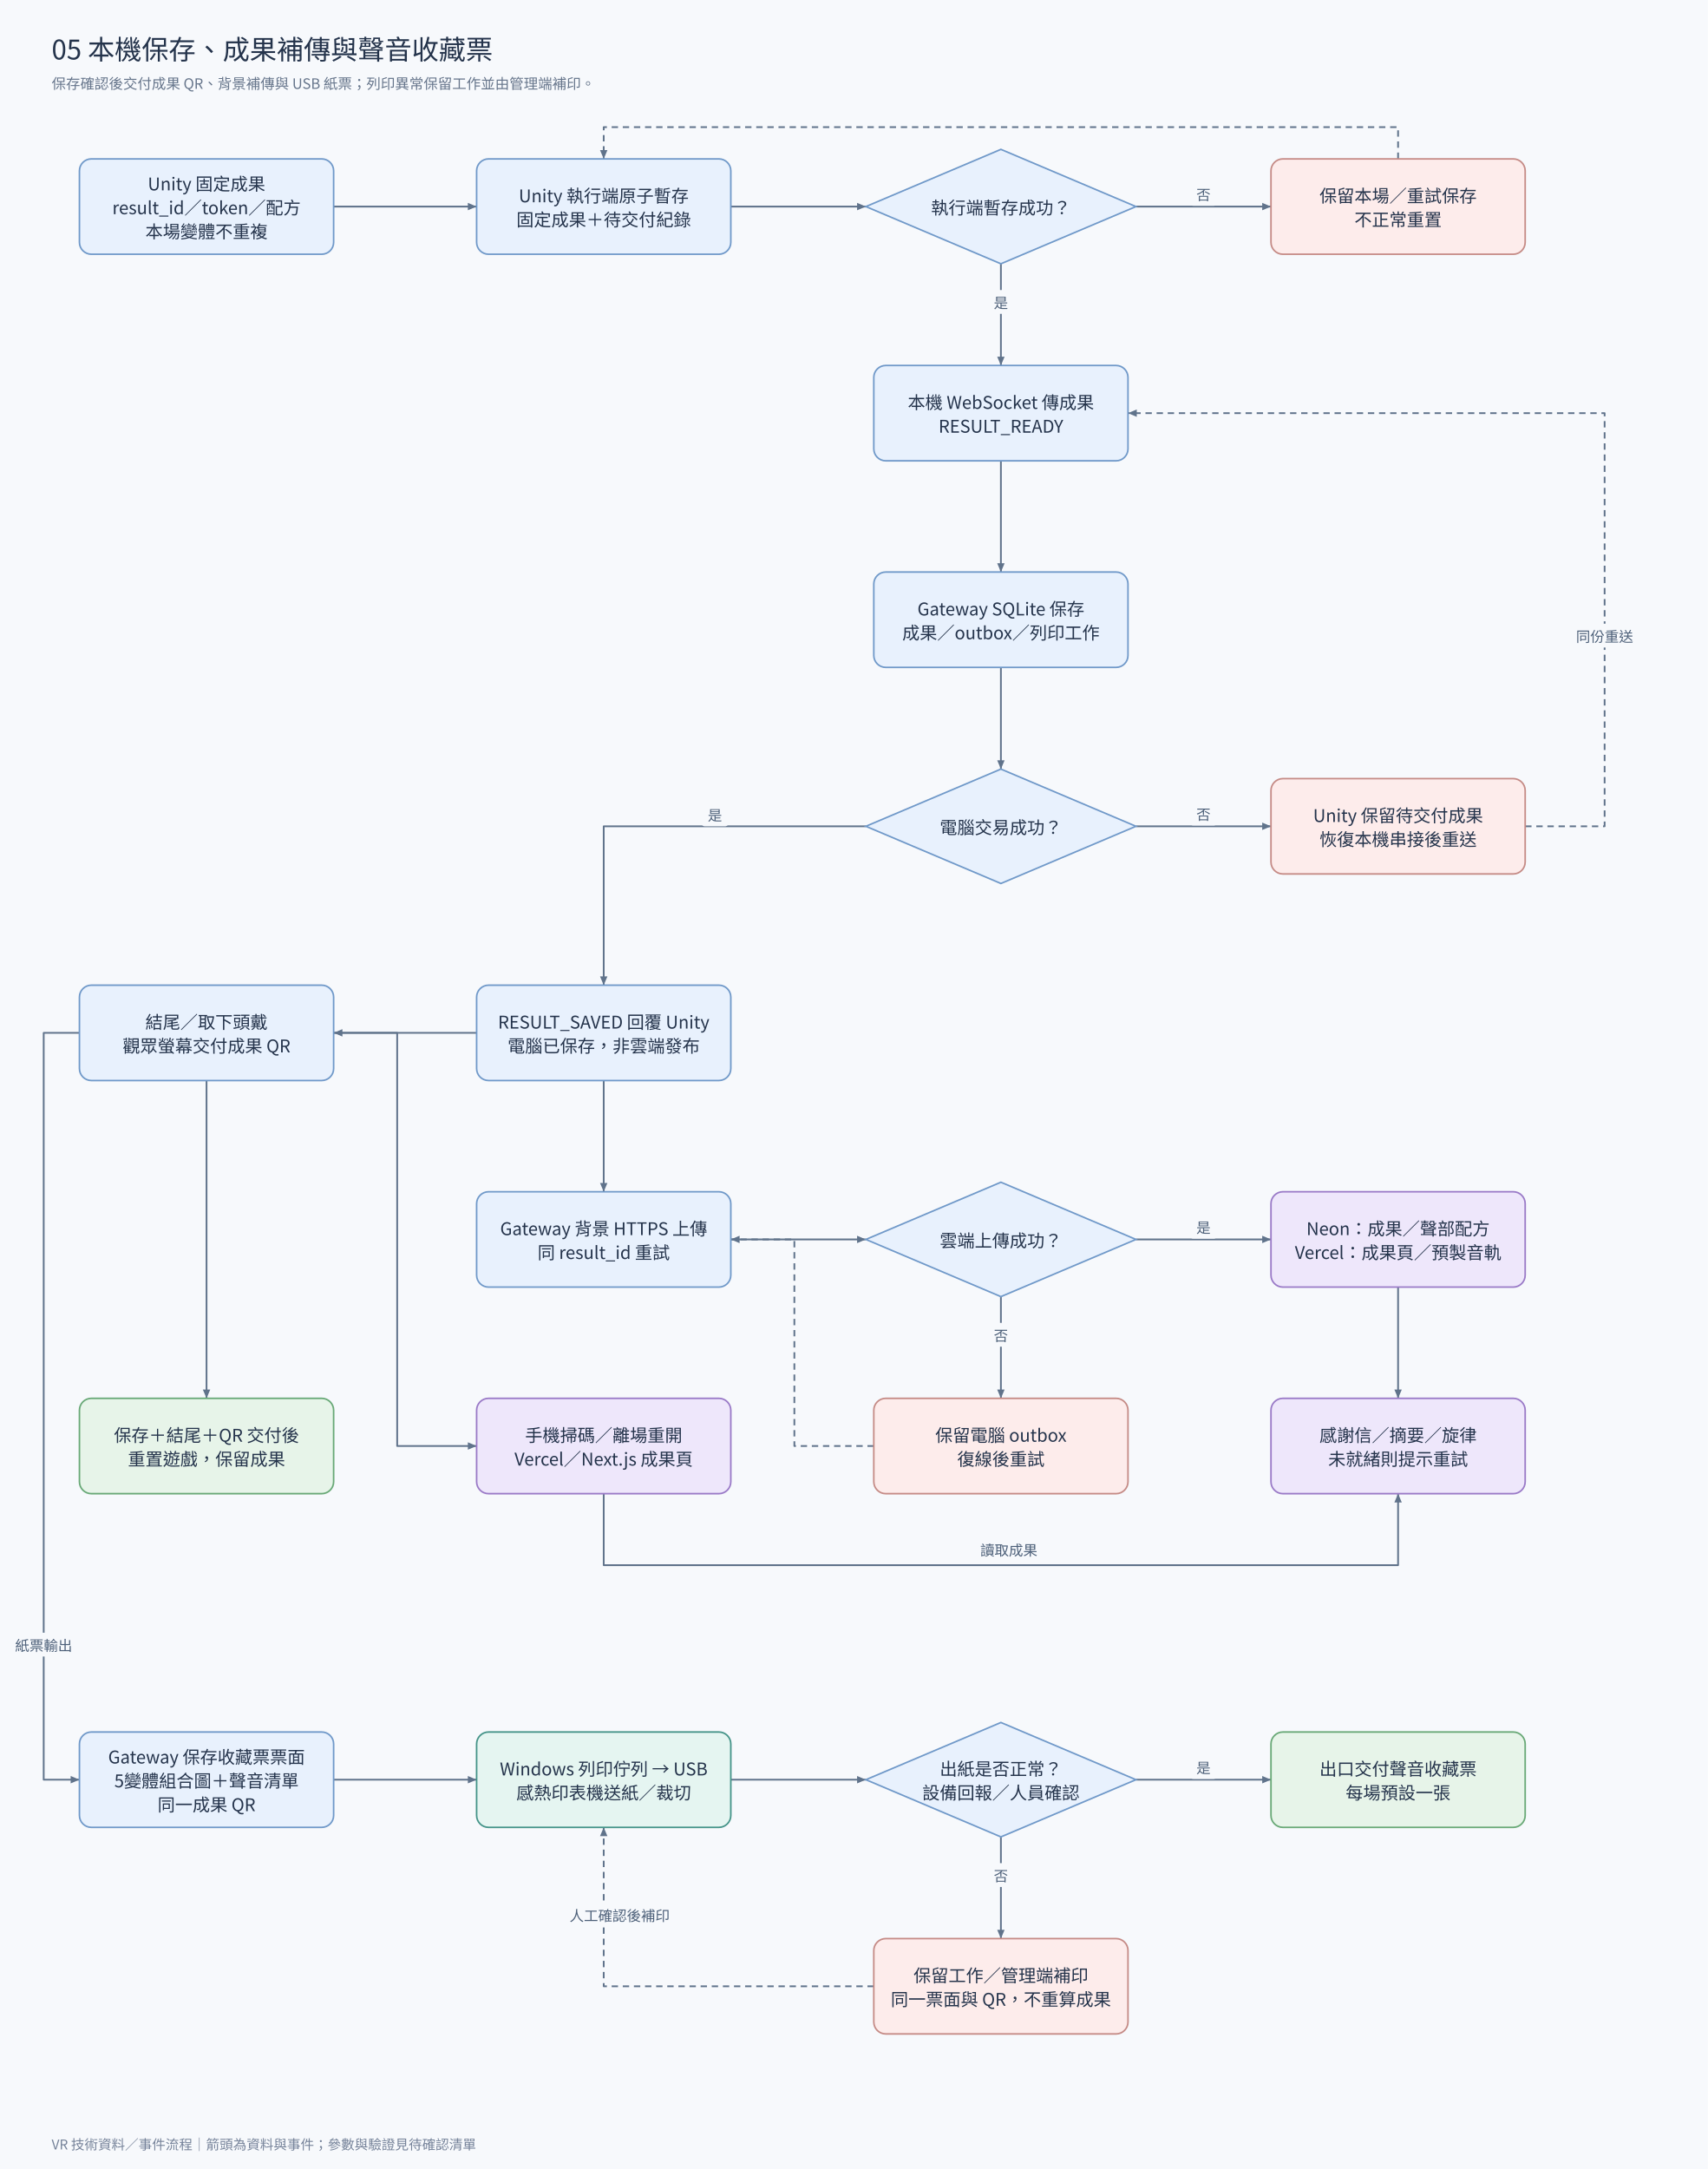
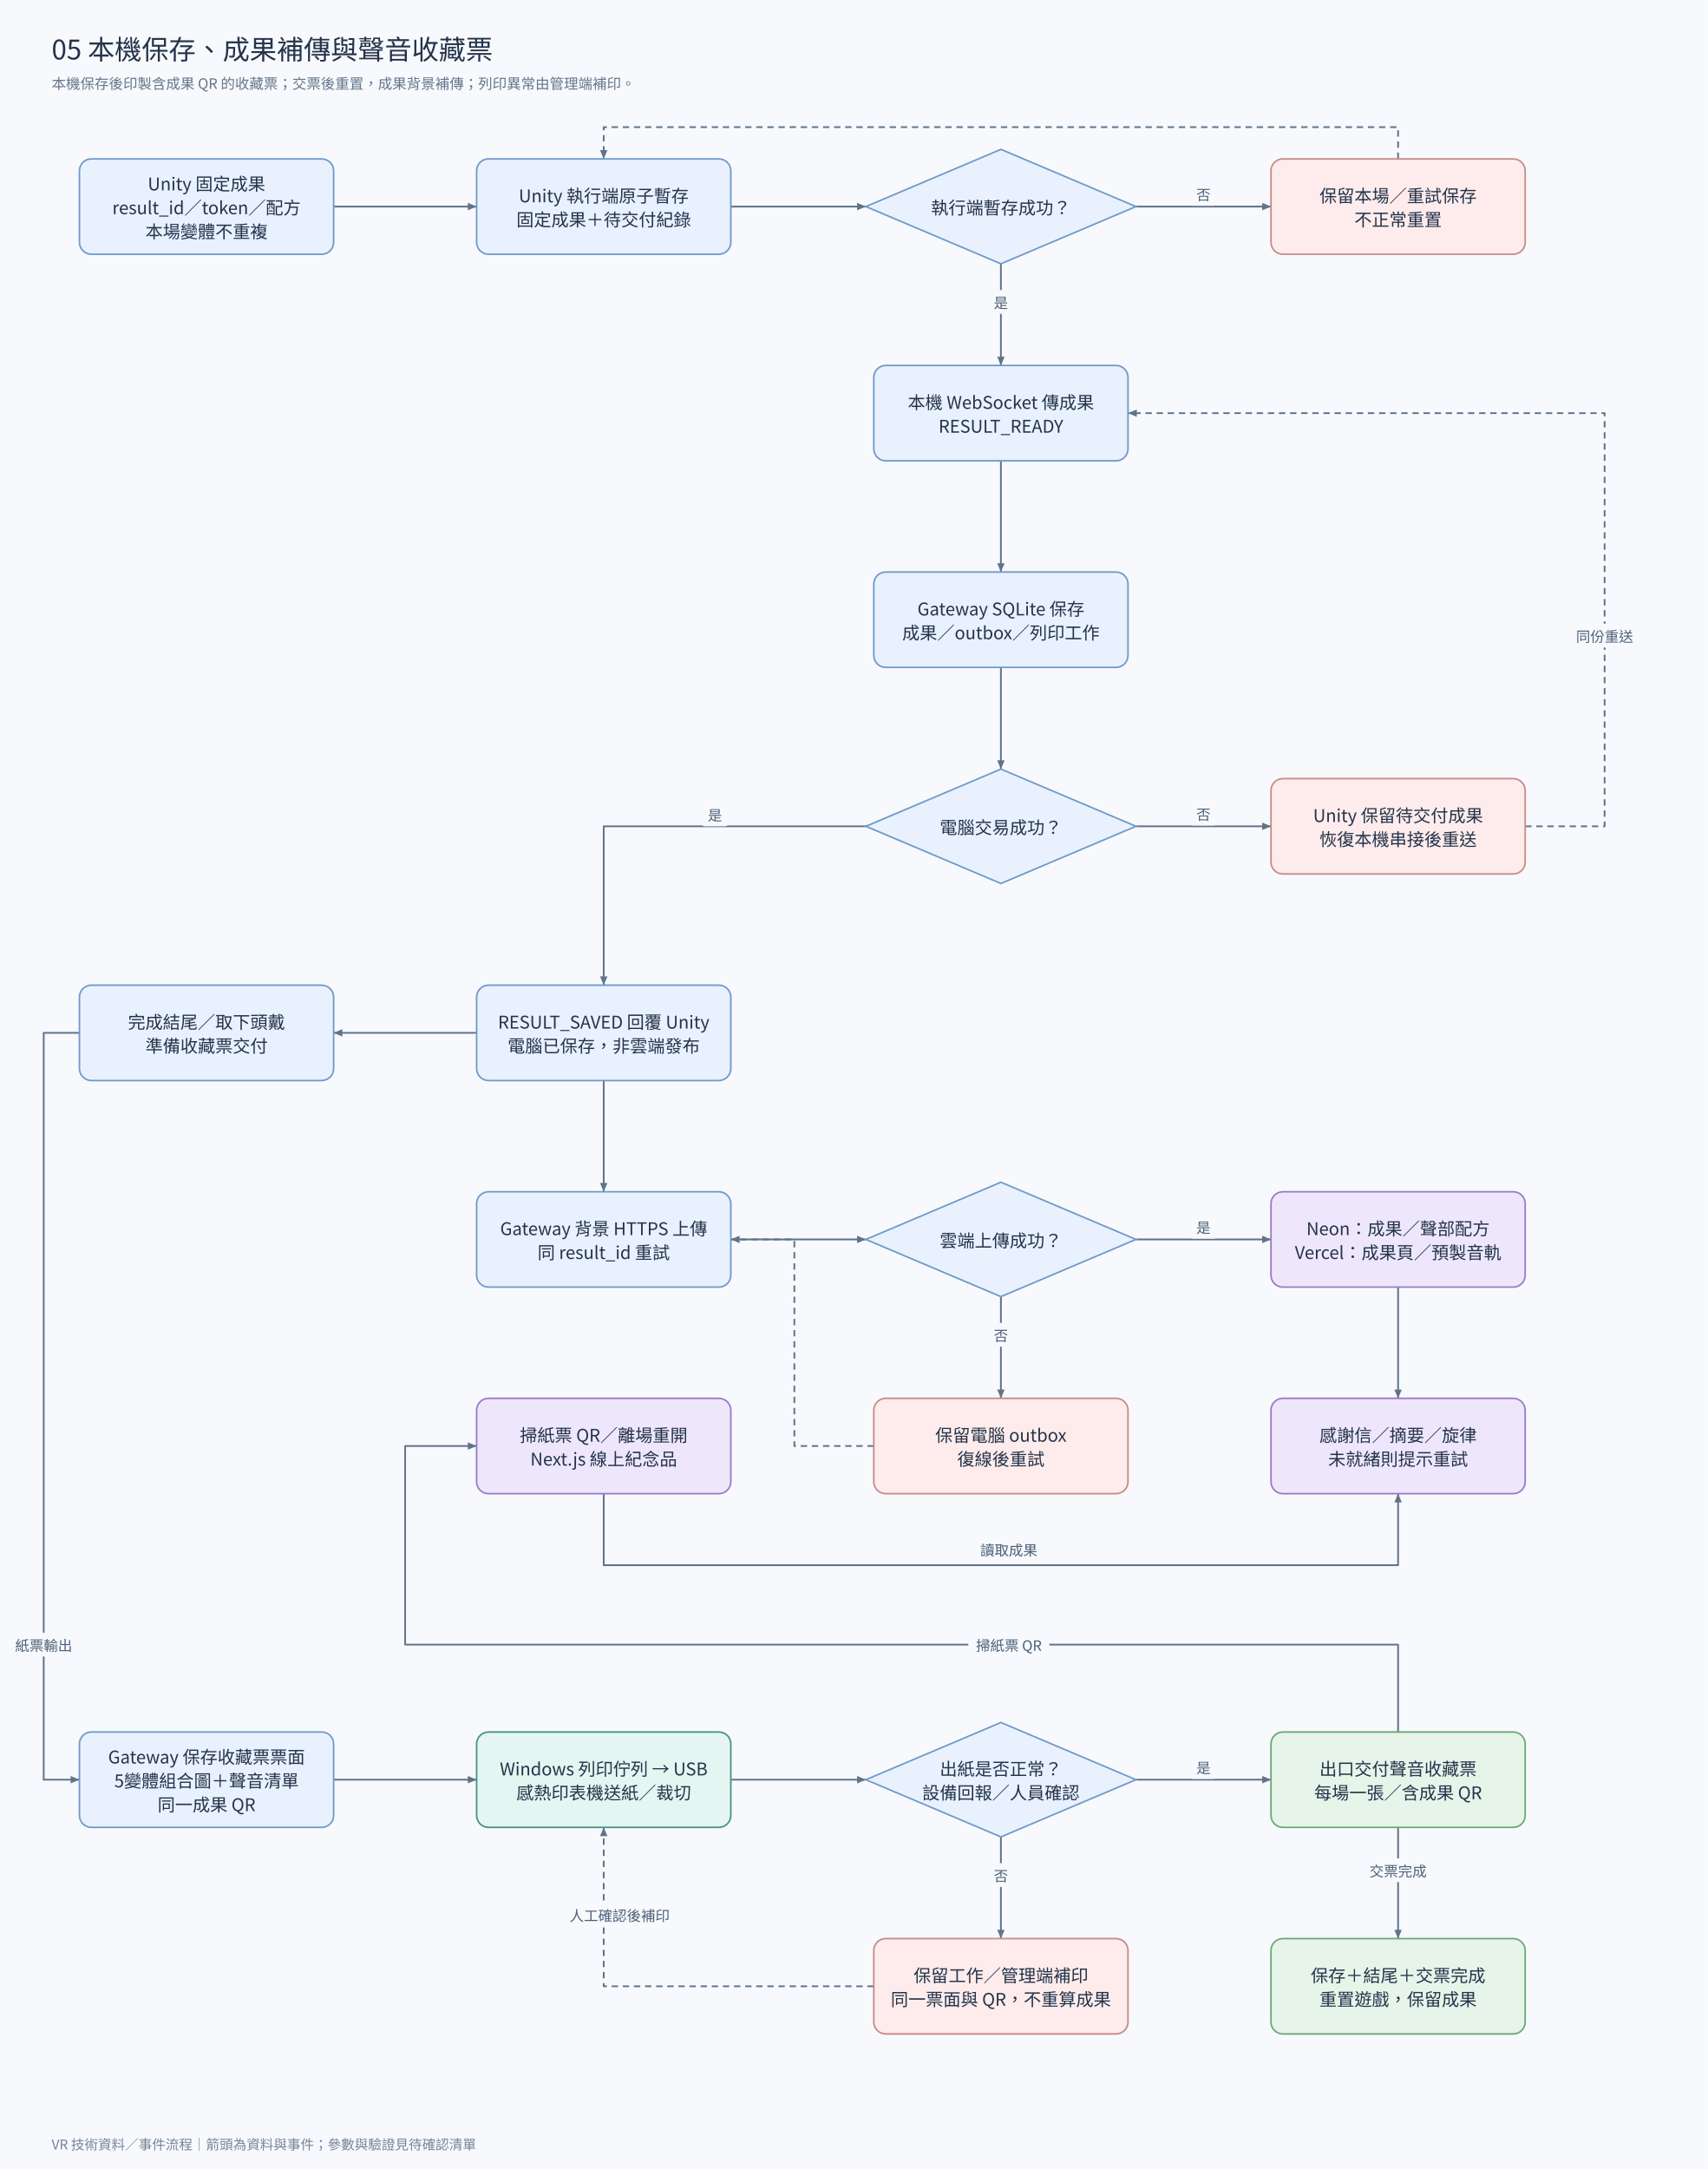
<svg xmlns="http://www.w3.org/2000/svg" width="2150" height="2730" viewBox="0 0 2150 2730">
  <rect width="2150" height="2730" fill="#f7f9fc" />
  <polyline points="420,260.0 600,260.0" fill="none" stroke="#60738b" stroke-width="2.2" stroke-linejoin="round" />
  <polygon points="600.00,260.00 588.95,264.67 588.95,255.33" fill="#60738b" />
  <polyline points="920,260.0 1090,260.0" fill="none" stroke="#60738b" stroke-width="2.2" stroke-linejoin="round" />
  <polygon points="1090.00,260.00 1078.95,264.67 1078.95,255.33" fill="#60738b" />
  <polyline points="1430,260.0 1600,260.0" fill="none" stroke="#60738b" stroke-width="2.2" stroke-linejoin="round" />
  <polygon points="1600.00,260.00 1588.95,264.67 1588.95,255.33" fill="#60738b" />
  <rect x="1498.0" y="229.0" width="34.0" height="30" rx="4" fill="#f7f9fc" />
  <text x="1515.0" y="244.0" dominant-baseline="central" font-family="Microsoft JhengHei, Noto Sans CJK TC, sans-serif" font-size="18" fill="#4d6079" text-anchor="middle">否</text>
  <polyline points="1760.0,200 1760,160 760,160 760.0,200" fill="none" stroke="#60738b" stroke-width="2.2" stroke-linejoin="round" stroke-dasharray="8 6" />
  <polygon points="760.00,200.00 755.33,188.95 764.67,188.95" fill="#60738b" />
  <polyline points="1260.0,332 1260.0,460" fill="none" stroke="#60738b" stroke-width="2.2" stroke-linejoin="round" />
  <polygon points="1260.00,460.00 1255.33,448.95 1264.67,448.95" fill="#60738b" />
  <rect x="1243.0" y="365.0" width="34.0" height="30" rx="4" fill="#f7f9fc" />
  <text x="1260.0" y="380.0" dominant-baseline="central" font-family="Microsoft JhengHei, Noto Sans CJK TC, sans-serif" font-size="18" fill="#4d6079" text-anchor="middle">是</text>
  <polyline points="1260.0,580 1260.0,720" fill="none" stroke="#60738b" stroke-width="2.2" stroke-linejoin="round" />
  <polygon points="1260.00,720.00 1255.33,708.95 1264.67,708.95" fill="#60738b" />
  <polyline points="1260.0,840 1260.0,968" fill="none" stroke="#60738b" stroke-width="2.2" stroke-linejoin="round" />
  <polygon points="1260.00,968.00 1255.33,956.95 1264.67,956.95" fill="#60738b" />
  <polyline points="1430,1040.0 1600,1040.0" fill="none" stroke="#60738b" stroke-width="2.2" stroke-linejoin="round" />
  <polygon points="1600.00,1040.00 1588.95,1044.67 1588.95,1035.33" fill="#60738b" />
  <rect x="1498.0" y="1009.0" width="34.0" height="30" rx="4" fill="#f7f9fc" />
  <text x="1515.0" y="1024.0" dominant-baseline="central" font-family="Microsoft JhengHei, Noto Sans CJK TC, sans-serif" font-size="18" fill="#4d6079" text-anchor="middle">否</text>
  <polyline points="1920,1040.0 2020,1040 2020,520 1420,520.0" fill="none" stroke="#60738b" stroke-width="2.2" stroke-linejoin="round" stroke-dasharray="8 6" />
  <polygon points="1420.00,520.00 1431.05,515.33 1431.05,524.67" fill="#60738b" />
  <rect x="1976.0" y="785" width="88.0" height="30" rx="4" fill="#f7f9fc" />
  <text x="2020" y="800" dominant-baseline="central" font-family="Microsoft JhengHei, Noto Sans CJK TC, sans-serif" font-size="18" fill="#4d6079" text-anchor="middle">同份重送</text>
  <polyline points="1090,1040.0 1000,1040 760,1040 760.0,1240" fill="none" stroke="#60738b" stroke-width="2.2" stroke-linejoin="round" />
  <polygon points="760.00,1240.00 755.33,1228.95 764.67,1228.95" fill="#60738b" />
  <rect x="883.0" y="1010" width="34.0" height="30" rx="4" fill="#f7f9fc" />
  <text x="900" y="1025" dominant-baseline="central" font-family="Microsoft JhengHei, Noto Sans CJK TC, sans-serif" font-size="18" fill="#4d6079" text-anchor="middle">是</text>
  <polyline points="600,1300.0 420,1300.0" fill="none" stroke="#60738b" stroke-width="2.2" stroke-linejoin="round" />
  <polygon points="420.00,1300.00 431.05,1295.33 431.05,1304.67" fill="#60738b" />
  <polyline points="760.0,1360 760.0,1500" fill="none" stroke="#60738b" stroke-width="2.2" stroke-linejoin="round" />
  <polygon points="760.00,1500.00 755.33,1488.95 764.67,1488.95" fill="#60738b" />
-   <polyline points="260.0,1360 260.0,1760" fill="none" stroke="#60738b" stroke-width="2.2" stroke-linejoin="round" />
-   <polygon points="260.00,1760.00 255.33,1748.95 264.67,1748.95" fill="#60738b" />
-   <polyline points="420,1300.0 500,1300 500,1820 600,1820.0" fill="none" stroke="#60738b" stroke-width="2.2" stroke-linejoin="round" />
-   <polygon points="600.00,1820.00 588.95,1824.67 588.95,1815.33" fill="#60738b" />
  <polyline points="920,1560.0 1090,1560.0" fill="none" stroke="#60738b" stroke-width="2.2" stroke-linejoin="round" />
  <polygon points="1090.00,1560.00 1078.95,1564.67 1078.95,1555.33" fill="#60738b" />
  <polyline points="1430,1560.0 1600,1560.0" fill="none" stroke="#60738b" stroke-width="2.2" stroke-linejoin="round" />
  <polygon points="1600.00,1560.00 1588.95,1564.67 1588.95,1555.33" fill="#60738b" />
  <rect x="1498.0" y="1529.0" width="34.0" height="30" rx="4" fill="#f7f9fc" />
  <text x="1515.0" y="1544.0" dominant-baseline="central" font-family="Microsoft JhengHei, Noto Sans CJK TC, sans-serif" font-size="18" fill="#4d6079" text-anchor="middle">是</text>
  <polyline points="1260.0,1632 1260.0,1760" fill="none" stroke="#60738b" stroke-width="2.2" stroke-linejoin="round" />
  <polygon points="1260.00,1760.00 1255.33,1748.95 1264.67,1748.95" fill="#60738b" />
  <rect x="1243.0" y="1665.0" width="34.0" height="30" rx="4" fill="#f7f9fc" />
  <text x="1260.0" y="1680.0" dominant-baseline="central" font-family="Microsoft JhengHei, Noto Sans CJK TC, sans-serif" font-size="18" fill="#4d6079" text-anchor="middle">否</text>
  <polyline points="1100,1820.0 1000,1820 1000,1560 920,1560.0" fill="none" stroke="#60738b" stroke-width="2.2" stroke-linejoin="round" stroke-dasharray="8 6" />
  <polygon points="920.00,1560.00 931.05,1555.33 931.05,1564.67" fill="#60738b" />
  <polyline points="1760.0,1620 1760.0,1760" fill="none" stroke="#60738b" stroke-width="2.2" stroke-linejoin="round" />
  <polygon points="1760.00,1760.00 1755.33,1748.95 1764.67,1748.95" fill="#60738b" />
  <polyline points="760.0,1880 760,1970 1760,1970 1760.0,1880" fill="none" stroke="#60738b" stroke-width="2.2" stroke-linejoin="round" />
  <polygon points="1760.00,1880.00 1764.67,1891.05 1755.33,1891.05" fill="#60738b" />
  <rect x="1226.0" y="1935" width="88.0" height="30" rx="4" fill="#f7f9fc" />
  <text x="1270" y="1950" dominant-baseline="central" font-family="Microsoft JhengHei, Noto Sans CJK TC, sans-serif" font-size="18" fill="#4d6079" text-anchor="middle">讀取成果</text>
  <polyline points="100,1300.0 55,1300 55,2240 100,2240.0" fill="none" stroke="#60738b" stroke-width="2.2" stroke-linejoin="round" />
  <polygon points="100.00,2240.00 88.95,2244.67 88.95,2235.33" fill="#60738b" />
  <rect x="11.0" y="2055" width="88.0" height="30" rx="4" fill="#f7f9fc" />
  <text x="55" y="2070" dominant-baseline="central" font-family="Microsoft JhengHei, Noto Sans CJK TC, sans-serif" font-size="18" fill="#4d6079" text-anchor="middle">紙票輸出</text>
  <polyline points="420,2240.0 600,2240.0" fill="none" stroke="#60738b" stroke-width="2.2" stroke-linejoin="round" />
  <polygon points="600.00,2240.00 588.95,2244.67 588.95,2235.33" fill="#60738b" />
  <polyline points="920,2240.0 1090,2240.0" fill="none" stroke="#60738b" stroke-width="2.2" stroke-linejoin="round" />
  <polygon points="1090.00,2240.00 1078.95,2244.67 1078.95,2235.33" fill="#60738b" />
  <polyline points="1430,2240.0 1600,2240.0" fill="none" stroke="#60738b" stroke-width="2.2" stroke-linejoin="round" />
  <polygon points="1600.00,2240.00 1588.95,2244.67 1588.95,2235.33" fill="#60738b" />
  <rect x="1498.0" y="2209.0" width="34.0" height="30" rx="4" fill="#f7f9fc" />
  <text x="1515.0" y="2224.0" dominant-baseline="central" font-family="Microsoft JhengHei, Noto Sans CJK TC, sans-serif" font-size="18" fill="#4d6079" text-anchor="middle">是</text>
  <polyline points="1260.0,2312 1260.0,2440" fill="none" stroke="#60738b" stroke-width="2.2" stroke-linejoin="round" />
  <polygon points="1260.00,2440.00 1255.33,2428.95 1264.67,2428.95" fill="#60738b" />
  <rect x="1243.0" y="2345.0" width="34.0" height="30" rx="4" fill="#f7f9fc" />
  <text x="1260.0" y="2360.0" dominant-baseline="central" font-family="Microsoft JhengHei, Noto Sans CJK TC, sans-serif" font-size="18" fill="#4d6079" text-anchor="middle">否</text>
  <polyline points="1100,2500.0 760,2500 760.0,2300" fill="none" stroke="#60738b" stroke-width="2.2" stroke-linejoin="round" stroke-dasharray="8 6" />
  <polygon points="760.00,2300.00 764.67,2311.05 755.33,2311.05" fill="#60738b" />
  <rect x="709.0" y="2395" width="142.0" height="30" rx="4" fill="#f7f9fc" />
  <text x="780" y="2410" dominant-baseline="central" font-family="Microsoft JhengHei, Noto Sans CJK TC, sans-serif" font-size="18" fill="#4d6079" text-anchor="middle">人工確認後補印</text>
+   <polyline points="1760.0,2300 1760.0,2440" fill="none" stroke="#60738b" stroke-width="2.2" stroke-linejoin="round" />
+   <polygon points="1760.00,2440.00 1755.33,2428.95 1764.67,2428.95" fill="#60738b" />
+   <rect x="1716.0" y="2339.0" width="88.0" height="30" rx="4" fill="#f7f9fc" />
+   <text x="1760.0" y="2354.0" dominant-baseline="central" font-family="Microsoft JhengHei, Noto Sans CJK TC, sans-serif" font-size="18" fill="#4d6079" text-anchor="middle">交票完成</text>
+   <polyline points="1760.0,2180 1760,2070 510,2070 510,1820 600,1820.0" fill="none" stroke="#60738b" stroke-width="2.2" stroke-linejoin="round" />
+   <polygon points="600.00,1820.00 588.95,1824.67 588.95,1815.33" fill="#60738b" />
+   <rect x="1219.0" y="2055" width="102.0" height="30" rx="4" fill="#f7f9fc" />
+   <text x="1270" y="2070" dominant-baseline="central" font-family="Microsoft JhengHei, Noto Sans CJK TC, sans-serif" font-size="18" fill="#4d6079" text-anchor="middle">掃紙票 QR</text>
  <rect x="100" y="200" width="320" height="120" rx="15" fill="#e8f1fd" stroke="#7099c9" stroke-width="2" />
  <text x="260.0" y="230.0" dominant-baseline="central" font-family="Microsoft JhengHei, Noto Sans CJK TC, sans-serif" font-size="22" fill="#24334b" text-anchor="middle">Unity 固定成果</text>
  <text x="260.0" y="260.0" dominant-baseline="central" font-family="Microsoft JhengHei, Noto Sans CJK TC, sans-serif" font-size="22" fill="#24334b" text-anchor="middle">result_id／token／配方</text>
  <text x="260.0" y="290.0" dominant-baseline="central" font-family="Microsoft JhengHei, Noto Sans CJK TC, sans-serif" font-size="22" fill="#24334b" text-anchor="middle">本場變體不重複</text>
  <rect x="600" y="200" width="320" height="120" rx="15" fill="#e8f1fd" stroke="#7099c9" stroke-width="2" />
  <text x="760.0" y="245.0" dominant-baseline="central" font-family="Microsoft JhengHei, Noto Sans CJK TC, sans-serif" font-size="22" fill="#24334b" text-anchor="middle">Unity 執行端原子暫存</text>
  <text x="760.0" y="275.0" dominant-baseline="central" font-family="Microsoft JhengHei, Noto Sans CJK TC, sans-serif" font-size="22" fill="#24334b" text-anchor="middle">固定成果＋待交付紀錄</text>
  <polygon points="1260.0,188 1430,260.0 1260.0,332 1090,260.0" fill="#e8f1fd" stroke="#7099c9" stroke-width="2" />
  <text x="1260.0" y="260.0" dominant-baseline="central" font-family="Microsoft JhengHei, Noto Sans CJK TC, sans-serif" font-size="22" fill="#24334b" text-anchor="middle">執行端暫存成功？</text>
  <rect x="1600" y="200" width="320" height="120" rx="15" fill="#fdeceb" stroke="#c58b86" stroke-width="2" />
  <text x="1760.0" y="245.0" dominant-baseline="central" font-family="Microsoft JhengHei, Noto Sans CJK TC, sans-serif" font-size="22" fill="#24334b" text-anchor="middle">保留本場／重試保存</text>
  <text x="1760.0" y="275.0" dominant-baseline="central" font-family="Microsoft JhengHei, Noto Sans CJK TC, sans-serif" font-size="22" fill="#24334b" text-anchor="middle">不正常重置</text>
  <rect x="1100" y="460" width="320" height="120" rx="15" fill="#e8f1fd" stroke="#7099c9" stroke-width="2" />
  <text x="1260.0" y="505.0" dominant-baseline="central" font-family="Microsoft JhengHei, Noto Sans CJK TC, sans-serif" font-size="22" fill="#24334b" text-anchor="middle">本機 WebSocket 傳成果</text>
  <text x="1260.0" y="535.0" dominant-baseline="central" font-family="Microsoft JhengHei, Noto Sans CJK TC, sans-serif" font-size="22" fill="#24334b" text-anchor="middle">RESULT_READY</text>
  <rect x="1100" y="720" width="320" height="120" rx="15" fill="#e8f1fd" stroke="#7099c9" stroke-width="2" />
  <text x="1260.0" y="765.0" dominant-baseline="central" font-family="Microsoft JhengHei, Noto Sans CJK TC, sans-serif" font-size="22" fill="#24334b" text-anchor="middle">Gateway SQLite 保存</text>
  <text x="1260.0" y="795.0" dominant-baseline="central" font-family="Microsoft JhengHei, Noto Sans CJK TC, sans-serif" font-size="22" fill="#24334b" text-anchor="middle">成果／outbox／列印工作</text>
  <polygon points="1260.0,968 1430,1040.0 1260.0,1112 1090,1040.0" fill="#e8f1fd" stroke="#7099c9" stroke-width="2" />
  <text x="1260.0" y="1040.0" dominant-baseline="central" font-family="Microsoft JhengHei, Noto Sans CJK TC, sans-serif" font-size="22" fill="#24334b" text-anchor="middle">電腦交易成功？</text>
  <rect x="1600" y="980" width="320" height="120" rx="15" fill="#fdeceb" stroke="#c58b86" stroke-width="2" />
  <text x="1760.0" y="1025.0" dominant-baseline="central" font-family="Microsoft JhengHei, Noto Sans CJK TC, sans-serif" font-size="22" fill="#24334b" text-anchor="middle">Unity 保留待交付成果</text>
  <text x="1760.0" y="1055.0" dominant-baseline="central" font-family="Microsoft JhengHei, Noto Sans CJK TC, sans-serif" font-size="22" fill="#24334b" text-anchor="middle">恢復本機串接後重送</text>
  <rect x="600" y="1240" width="320" height="120" rx="15" fill="#e8f1fd" stroke="#7099c9" stroke-width="2" />
  <text x="760.0" y="1285.0" dominant-baseline="central" font-family="Microsoft JhengHei, Noto Sans CJK TC, sans-serif" font-size="22" fill="#24334b" text-anchor="middle">RESULT_SAVED 回覆 Unity</text>
  <text x="760.0" y="1315.0" dominant-baseline="central" font-family="Microsoft JhengHei, Noto Sans CJK TC, sans-serif" font-size="22" fill="#24334b" text-anchor="middle">電腦已保存，非雲端發布</text>
  <rect x="100" y="1240" width="320" height="120" rx="15" fill="#e8f1fd" stroke="#7099c9" stroke-width="2" />
-   <text x="260.0" y="1285.0" dominant-baseline="central" font-family="Microsoft JhengHei, Noto Sans CJK TC, sans-serif" font-size="22" fill="#24334b" text-anchor="middle">結尾／取下頭戴</text>
-   <text x="260.0" y="1315.0" dominant-baseline="central" font-family="Microsoft JhengHei, Noto Sans CJK TC, sans-serif" font-size="22" fill="#24334b" text-anchor="middle">觀眾螢幕交付成果 QR</text>
+   <text x="260.0" y="1285.0" dominant-baseline="central" font-family="Microsoft JhengHei, Noto Sans CJK TC, sans-serif" font-size="22" fill="#24334b" text-anchor="middle">完成結尾／取下頭戴</text>
+   <text x="260.0" y="1315.0" dominant-baseline="central" font-family="Microsoft JhengHei, Noto Sans CJK TC, sans-serif" font-size="22" fill="#24334b" text-anchor="middle">準備收藏票交付</text>
  <rect x="600" y="1500" width="320" height="120" rx="15" fill="#e8f1fd" stroke="#7099c9" stroke-width="2" />
  <text x="760.0" y="1545.0" dominant-baseline="central" font-family="Microsoft JhengHei, Noto Sans CJK TC, sans-serif" font-size="22" fill="#24334b" text-anchor="middle">Gateway 背景 HTTPS 上傳</text>
  <text x="760.0" y="1575.0" dominant-baseline="central" font-family="Microsoft JhengHei, Noto Sans CJK TC, sans-serif" font-size="22" fill="#24334b" text-anchor="middle">同 result_id 重試</text>
  <polygon points="1260.0,1488 1430,1560.0 1260.0,1632 1090,1560.0" fill="#e8f1fd" stroke="#7099c9" stroke-width="2" />
  <text x="1260.0" y="1560.0" dominant-baseline="central" font-family="Microsoft JhengHei, Noto Sans CJK TC, sans-serif" font-size="22" fill="#24334b" text-anchor="middle">雲端上傳成功？</text>
  <rect x="1600" y="1500" width="320" height="120" rx="15" fill="#eee7fb" stroke="#9a7ac7" stroke-width="2" />
  <text x="1760.0" y="1545.0" dominant-baseline="central" font-family="Microsoft JhengHei, Noto Sans CJK TC, sans-serif" font-size="22" fill="#24334b" text-anchor="middle">Neon：成果／聲部配方</text>
  <text x="1760.0" y="1575.0" dominant-baseline="central" font-family="Microsoft JhengHei, Noto Sans CJK TC, sans-serif" font-size="22" fill="#24334b" text-anchor="middle">Vercel：成果頁／預製音軌</text>
  <rect x="1100" y="1760" width="320" height="120" rx="15" fill="#fdeceb" stroke="#c58b86" stroke-width="2" />
  <text x="1260.0" y="1805.0" dominant-baseline="central" font-family="Microsoft JhengHei, Noto Sans CJK TC, sans-serif" font-size="22" fill="#24334b" text-anchor="middle">保留電腦 outbox</text>
  <text x="1260.0" y="1835.0" dominant-baseline="central" font-family="Microsoft JhengHei, Noto Sans CJK TC, sans-serif" font-size="22" fill="#24334b" text-anchor="middle">復線後重試</text>
  <rect x="600" y="1760" width="320" height="120" rx="15" fill="#eee7fb" stroke="#9a7ac7" stroke-width="2" />
-   <text x="760.0" y="1805.0" dominant-baseline="central" font-family="Microsoft JhengHei, Noto Sans CJK TC, sans-serif" font-size="22" fill="#24334b" text-anchor="middle">手機掃碼／離場重開</text>
-   <text x="760.0" y="1835.0" dominant-baseline="central" font-family="Microsoft JhengHei, Noto Sans CJK TC, sans-serif" font-size="22" fill="#24334b" text-anchor="middle">Vercel／Next.js 成果頁</text>
+   <text x="760.0" y="1805.0" dominant-baseline="central" font-family="Microsoft JhengHei, Noto Sans CJK TC, sans-serif" font-size="22" fill="#24334b" text-anchor="middle">掃紙票 QR／離場重開</text>
+   <text x="760.0" y="1835.0" dominant-baseline="central" font-family="Microsoft JhengHei, Noto Sans CJK TC, sans-serif" font-size="22" fill="#24334b" text-anchor="middle">Next.js 線上紀念品</text>
  <rect x="1600" y="1760" width="320" height="120" rx="15" fill="#eee7fb" stroke="#9a7ac7" stroke-width="2" />
  <text x="1760.0" y="1805.0" dominant-baseline="central" font-family="Microsoft JhengHei, Noto Sans CJK TC, sans-serif" font-size="22" fill="#24334b" text-anchor="middle">感謝信／摘要／旋律</text>
  <text x="1760.0" y="1835.0" dominant-baseline="central" font-family="Microsoft JhengHei, Noto Sans CJK TC, sans-serif" font-size="22" fill="#24334b" text-anchor="middle">未就緒則提示重試</text>
-   <rect x="100" y="1760" width="320" height="120" rx="15" fill="#e7f4e9" stroke="#69a977" stroke-width="2" />
-   <text x="260.0" y="1805.0" dominant-baseline="central" font-family="Microsoft JhengHei, Noto Sans CJK TC, sans-serif" font-size="22" fill="#24334b" text-anchor="middle">保存＋結尾＋QR 交付後</text>
-   <text x="260.0" y="1835.0" dominant-baseline="central" font-family="Microsoft JhengHei, Noto Sans CJK TC, sans-serif" font-size="22" fill="#24334b" text-anchor="middle">重置遊戲，保留成果</text>
+   <rect x="1600" y="2440" width="320" height="120" rx="15" fill="#e7f4e9" stroke="#69a977" stroke-width="2" />
+   <text x="1760.0" y="2485.0" dominant-baseline="central" font-family="Microsoft JhengHei, Noto Sans CJK TC, sans-serif" font-size="22" fill="#24334b" text-anchor="middle">保存＋結尾＋交票完成</text>
+   <text x="1760.0" y="2515.0" dominant-baseline="central" font-family="Microsoft JhengHei, Noto Sans CJK TC, sans-serif" font-size="22" fill="#24334b" text-anchor="middle">重置遊戲，保留成果</text>
  <rect x="100" y="2180" width="320" height="120" rx="15" fill="#e8f1fd" stroke="#7099c9" stroke-width="2" />
  <text x="260.0" y="2210.0" dominant-baseline="central" font-family="Microsoft JhengHei, Noto Sans CJK TC, sans-serif" font-size="22" fill="#24334b" text-anchor="middle">Gateway 保存收藏票票面</text>
  <text x="260.0" y="2240.0" dominant-baseline="central" font-family="Microsoft JhengHei, Noto Sans CJK TC, sans-serif" font-size="22" fill="#24334b" text-anchor="middle">5變體組合圖＋聲音清單</text>
  <text x="260.0" y="2270.0" dominant-baseline="central" font-family="Microsoft JhengHei, Noto Sans CJK TC, sans-serif" font-size="22" fill="#24334b" text-anchor="middle">同一成果 QR</text>
  <rect x="600" y="2180" width="320" height="120" rx="15" fill="#e5f5f1" stroke="#459489" stroke-width="2" />
  <text x="760.0" y="2225.0" dominant-baseline="central" font-family="Microsoft JhengHei, Noto Sans CJK TC, sans-serif" font-size="22" fill="#24334b" text-anchor="middle">Windows 列印佇列 → USB</text>
  <text x="760.0" y="2255.0" dominant-baseline="central" font-family="Microsoft JhengHei, Noto Sans CJK TC, sans-serif" font-size="22" fill="#24334b" text-anchor="middle">感熱印表機送紙／裁切</text>
  <polygon points="1260.0,2168 1430,2240.0 1260.0,2312 1090,2240.0" fill="#e8f1fd" stroke="#7099c9" stroke-width="2" />
  <text x="1260.0" y="2225.0" dominant-baseline="central" font-family="Microsoft JhengHei, Noto Sans CJK TC, sans-serif" font-size="22" fill="#24334b" text-anchor="middle">出紙是否正常？</text>
  <text x="1260.0" y="2255.0" dominant-baseline="central" font-family="Microsoft JhengHei, Noto Sans CJK TC, sans-serif" font-size="22" fill="#24334b" text-anchor="middle">設備回報／人員確認</text>
  <rect x="1600" y="2180" width="320" height="120" rx="15" fill="#e7f4e9" stroke="#69a977" stroke-width="2" />
  <text x="1760.0" y="2225.0" dominant-baseline="central" font-family="Microsoft JhengHei, Noto Sans CJK TC, sans-serif" font-size="22" fill="#24334b" text-anchor="middle">出口交付聲音收藏票</text>
-   <text x="1760.0" y="2255.0" dominant-baseline="central" font-family="Microsoft JhengHei, Noto Sans CJK TC, sans-serif" font-size="22" fill="#24334b" text-anchor="middle">每場預設一張</text>
+   <text x="1760.0" y="2255.0" dominant-baseline="central" font-family="Microsoft JhengHei, Noto Sans CJK TC, sans-serif" font-size="22" fill="#24334b" text-anchor="middle">每場一張／含成果 QR</text>
  <rect x="1100" y="2440" width="320" height="120" rx="15" fill="#fdeceb" stroke="#c58b86" stroke-width="2" />
  <text x="1260.0" y="2485.0" dominant-baseline="central" font-family="Microsoft JhengHei, Noto Sans CJK TC, sans-serif" font-size="22" fill="#24334b" text-anchor="middle">保留工作／管理端補印</text>
  <text x="1260.0" y="2515.0" dominant-baseline="central" font-family="Microsoft JhengHei, Noto Sans CJK TC, sans-serif" font-size="22" fill="#24334b" text-anchor="middle">同一票面與 QR，不重算成果</text>
  <text x="65" y="60" dominant-baseline="central" font-family="Microsoft JhengHei, Noto Sans CJK TC, sans-serif" font-size="34" fill="#24334b" text-anchor="start">05  本機保存、成果補傳與聲音收藏票</text>
-   <text x="65" y="104" dominant-baseline="central" font-family="Microsoft JhengHei, Noto Sans CJK TC, sans-serif" font-size="18" fill="#66758b" text-anchor="start">保存確認後交付成果 QR、背景補傳與 USB 紙票；列印異常保留工作並由管理端補印。</text>
+   <text x="65" y="104" dominant-baseline="central" font-family="Microsoft JhengHei, Noto Sans CJK TC, sans-serif" font-size="18" fill="#66758b" text-anchor="start">本機保存後印製含成果 QR 的收藏票；交票後重置，成果背景補傳；列印異常由管理端補印。</text>
  <text x="65" y="2698" dominant-baseline="central" font-family="Microsoft JhengHei, Noto Sans CJK TC, sans-serif" font-size="17" fill="#758299" text-anchor="start">VR 技術資料／事件流程｜箭頭為資料與事件；參數與驗證見待確認清單</text>
</svg>
